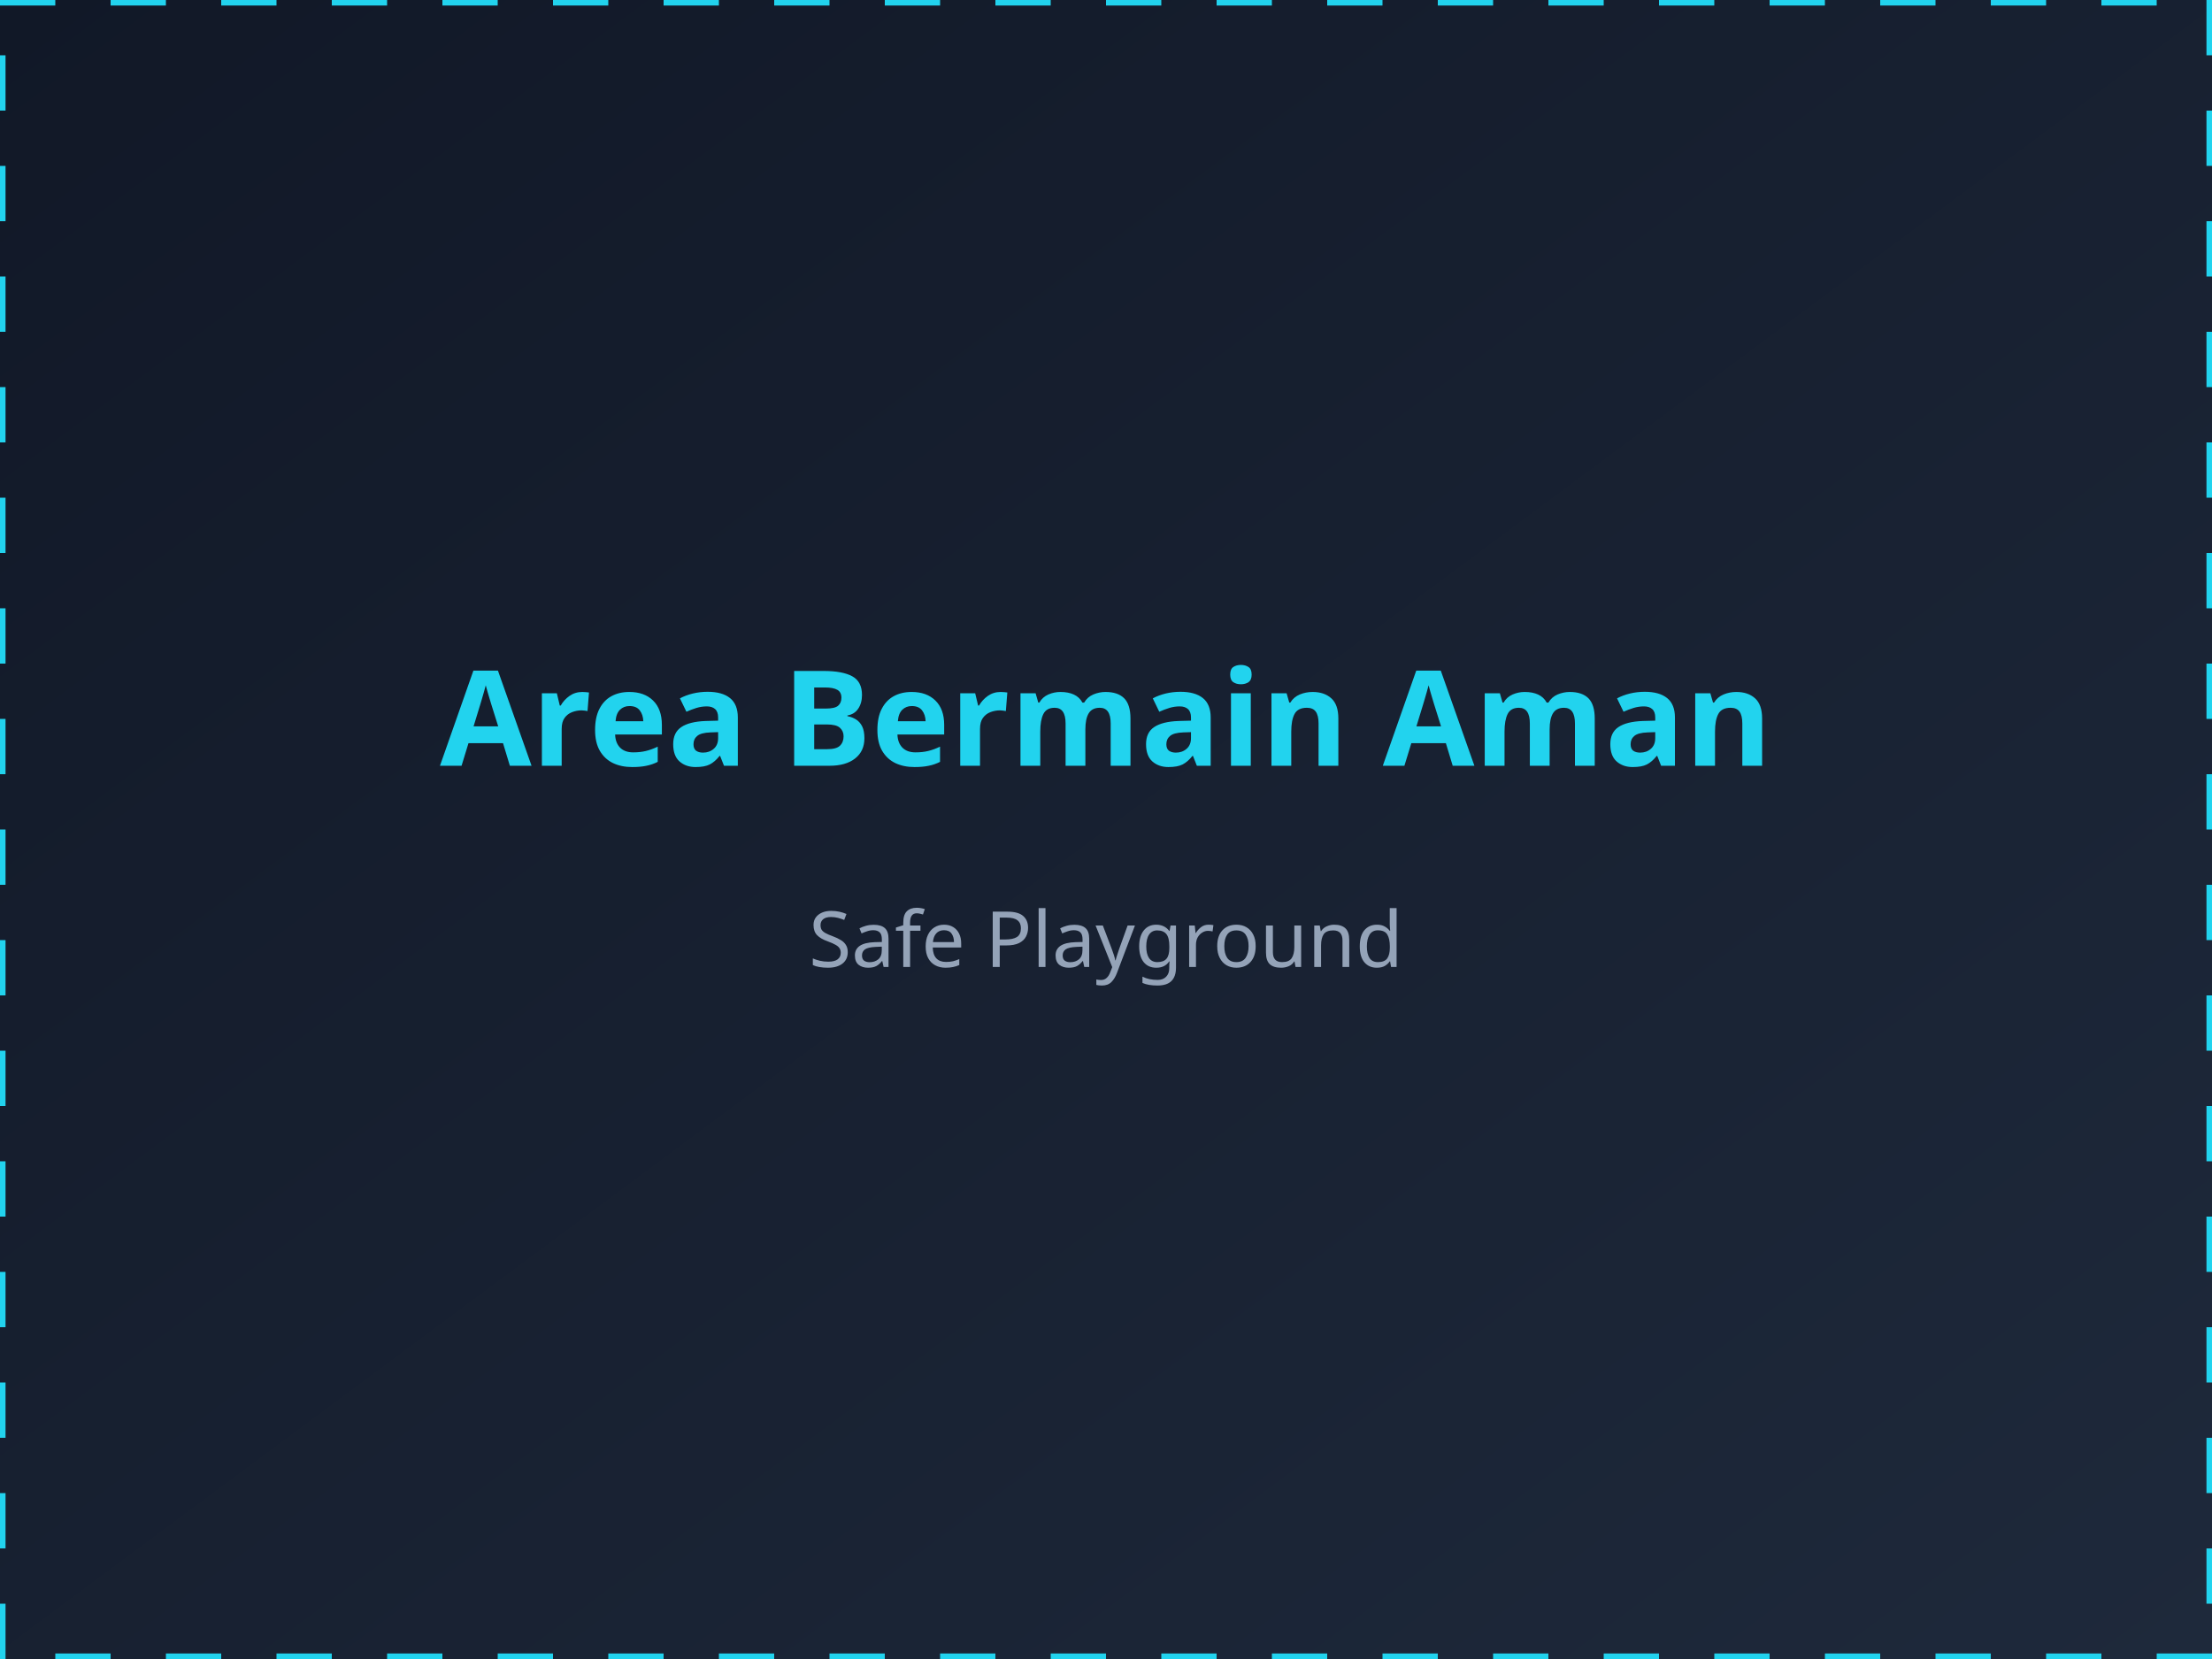
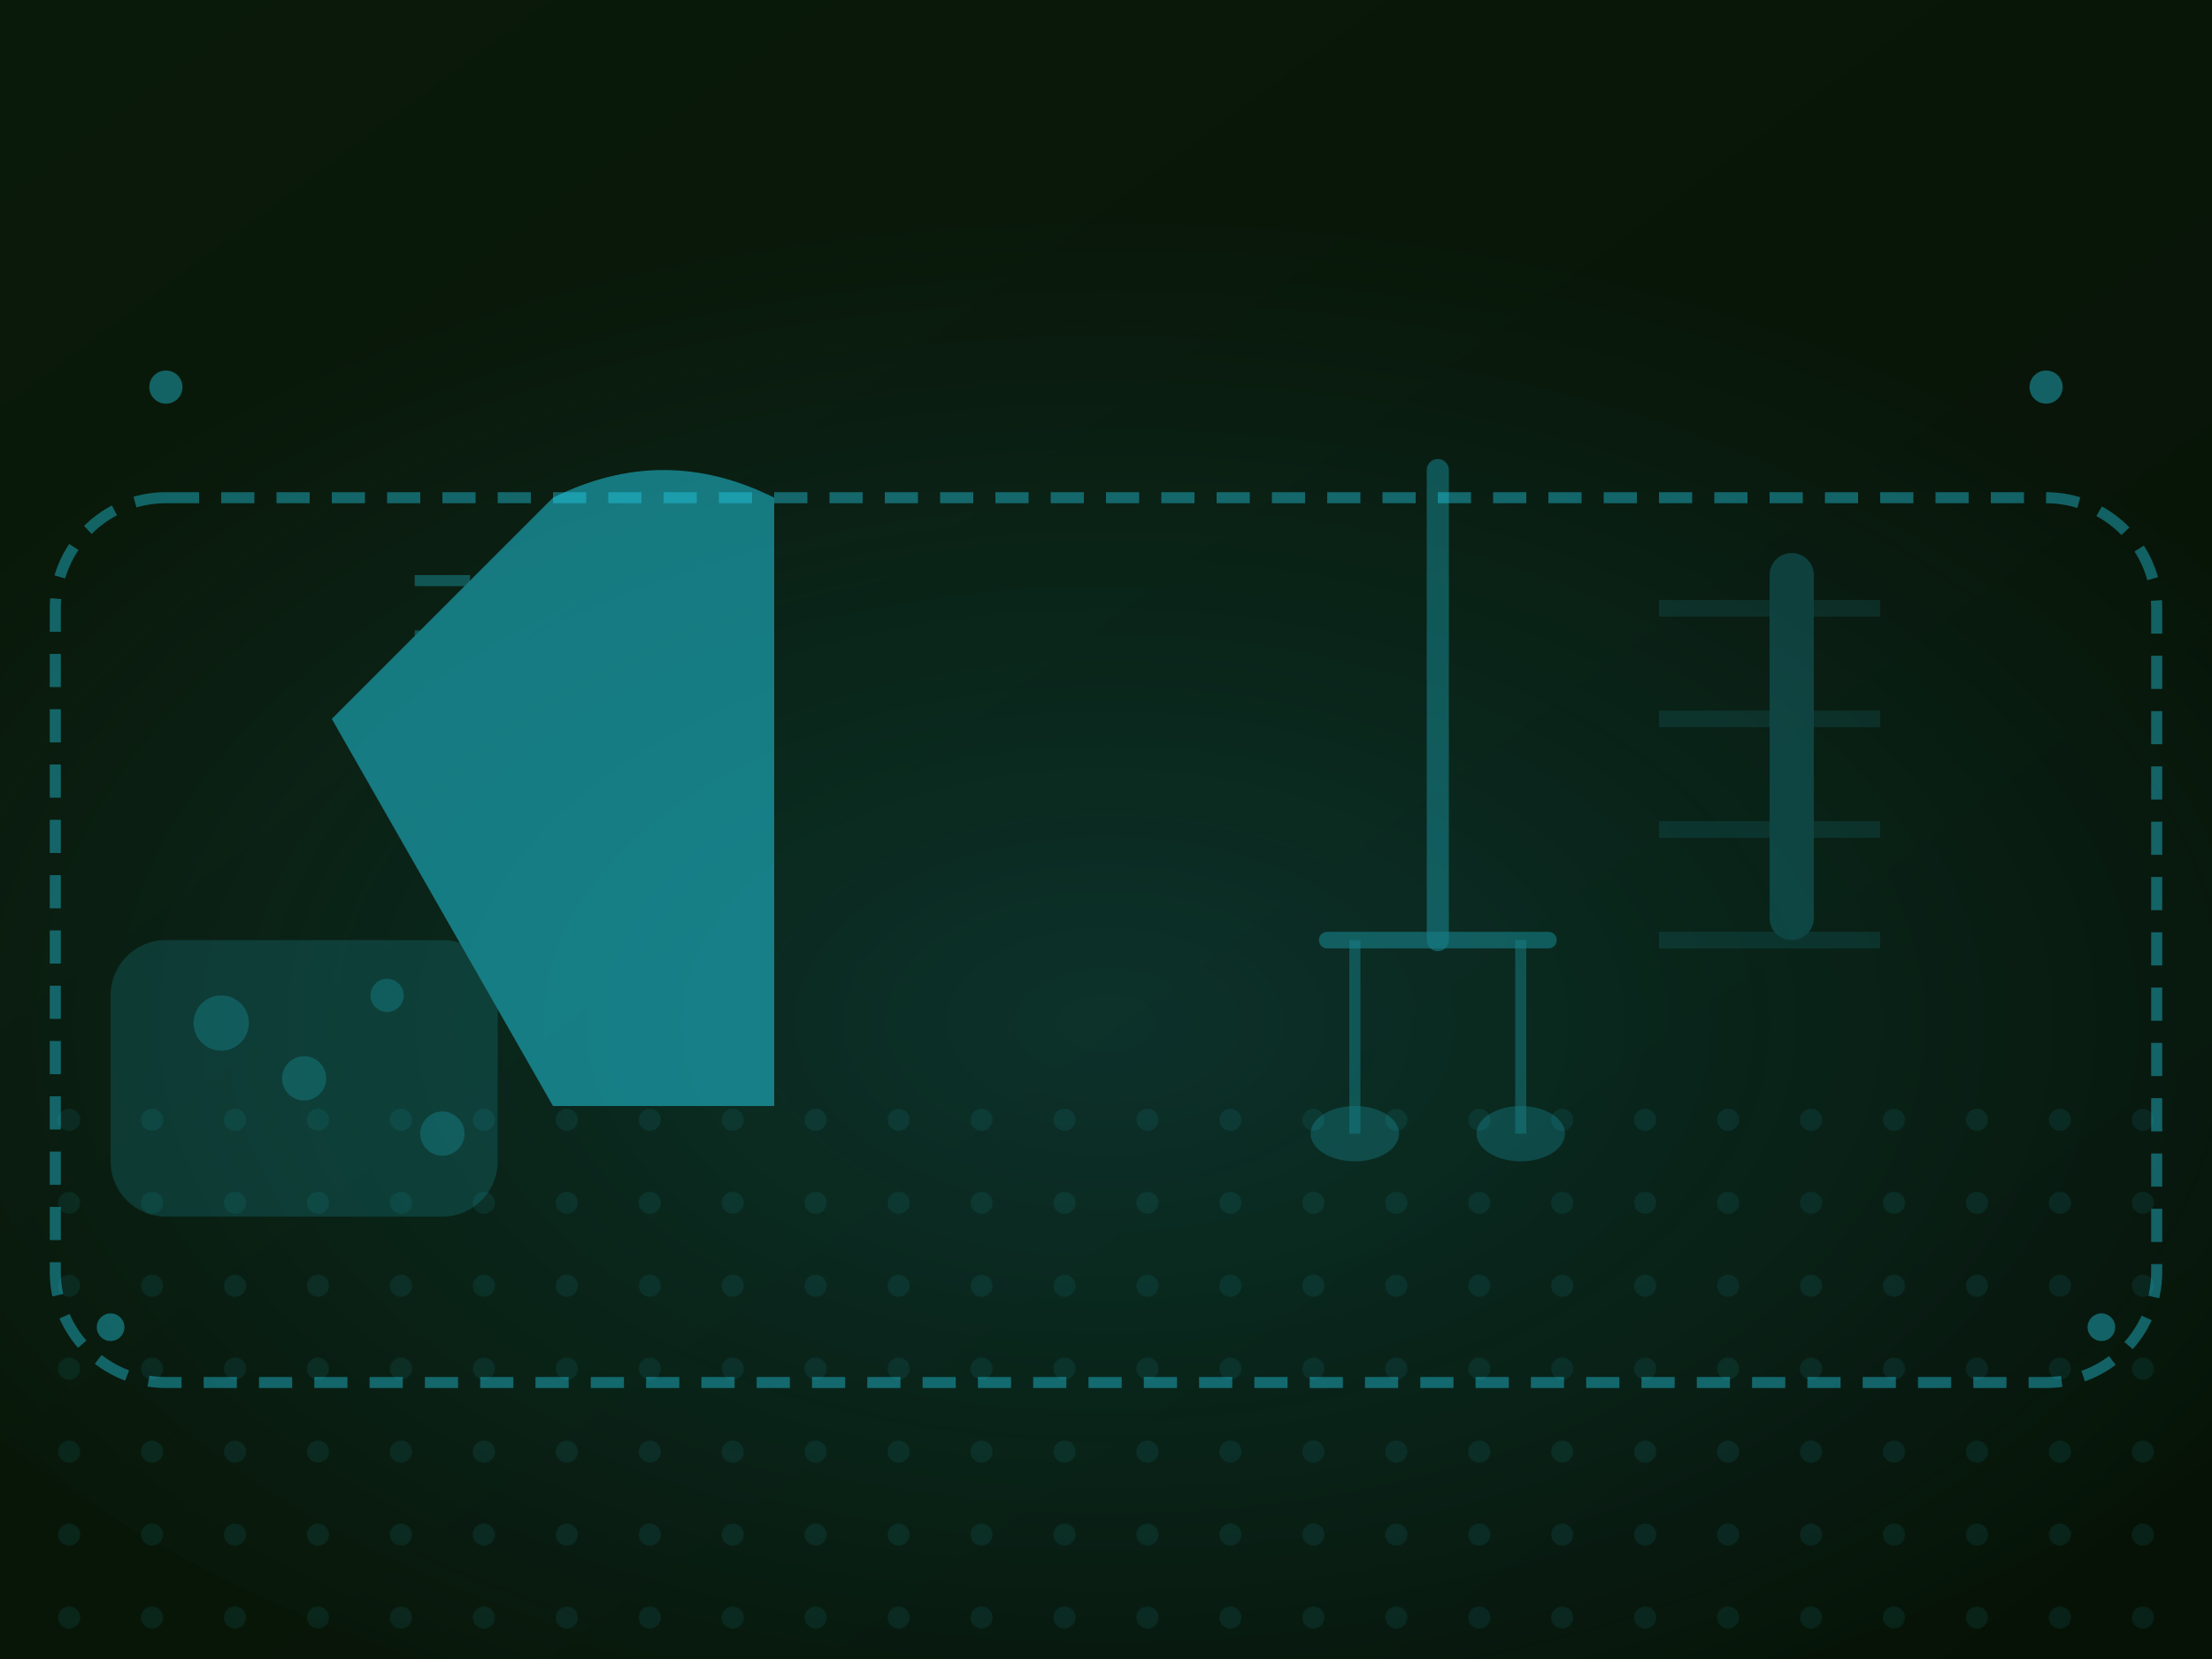
<svg xmlns="http://www.w3.org/2000/svg" viewBox="0 0 400 300" width="400" height="300">
  <defs>
    <linearGradient id="bg" x1="0%" y1="0%" x2="100%" y2="100%">
-       <stop offset="0%" style="stop-color:#111827;stop-opacity:1" />
-       <stop offset="100%" style="stop-color:#1e293b;stop-opacity:1" />
+       <stop offset="0%" stop-color="#0a1a0a" />
+       <stop offset="100%" stop-color="#061206" />
    </linearGradient>
+     <radialGradient id="playgroundGlow" cx="50%" cy="55%" r="70%">
+       <stop offset="0%" stop-color="#22d3ee" stop-opacity="0.15" />
+       <stop offset="70%" stop-color="#22d3ee" stop-opacity="0" />
+     </radialGradient>
  </defs>
  <rect width="400" height="300" fill="url(#bg)" />
-   <rect x="0" y="0" width="400" height="300" fill="none" stroke="#22d3ee" stroke-width="2" stroke-dasharray="10,10" />
-   <text x="200" y="130" font-family="system-ui, sans-serif" font-size="24" fill="#22d3ee" text-anchor="middle" dominant-baseline="middle" font-weight="600">Area Bermain Aman</text>
-   <text x="200" y="170" font-family="system-ui, sans-serif" font-size="14" fill="#94a3b8" text-anchor="middle" dominant-baseline="middle">Safe Playground</text>
+   <ellipse cx="200" cy="170" rx="250" ry="150" fill="url(#playgroundGlow)" />
+   <g transform="translate(200, 150)">
+     <pattern id="rubber" width="15" height="15" patternUnits="userSpaceOnUse">
+       <circle cx="7.5" cy="7.5" r="2" fill="#22d3ee" opacity="0.08" />
+     </pattern>
+     <rect x="-200" y="50" width="400" height="100" fill="url(#rubber)" />
+     <g fill="#22d3ee" opacity="0.5">
+       <path d="M-140,-20 L-100,-60 Q-80,-70 -60,-60 L-60,50 L-100,50 Z" />
+       <path d="M-125,-45 L-115,-45 M-125,-35 L-115,-35" stroke="#22d3ee" stroke-width="2" fill="none" opacity="0.6" />
+       <line x1="60" y1="-65" x2="60" y2="20" stroke="#22d3ee" stroke-width="4" stroke-linecap="round" opacity="0.6" />
+       <g transform="translate(60, 20)">
+         <line x1="-20" y1="0" x2="20" y2="0" stroke="#22d3ee" stroke-width="3" stroke-linecap="round" opacity="0.6" />
+         <line x1="-15" y1="0" x2="-15" y2="35" stroke="#22d3ee" stroke-width="2" opacity="0.5" />
+         <ellipse cx="-15" cy="35" rx="8" ry="5" fill="#22d3ee" opacity="0.4" />
+         <line x1="15" y1="0" x2="15" y2="35" stroke="#22d3ee" stroke-width="2" opacity="0.5" />
+         <ellipse cx="15" cy="35" rx="8" ry="5" fill="#22d3ee" opacity="0.4" />
+       </g>
+       <g fill="#22d3ee" opacity="0.4">
+         <rect x="120" y="-50" width="8" height="70" rx="4" />
+         <line x1="100" y1="-40" x2="140" y2="-40" stroke="#22d3ee" stroke-width="3" opacity="0.5" />
+         <line x1="100" y1="-20" x2="140" y2="-20" stroke="#22d3ee" stroke-width="3" opacity="0.5" />
+         <line x1="100" y1="0" x2="140" y2="0" stroke="#22d3ee" stroke-width="3" opacity="0.5" />
+         <line x1="100" y1="20" x2="140" y2="20" stroke="#22d3ee" stroke-width="3" opacity="0.5" />
+       </g>
+       <rect x="-180" y="20" width="70" height="50" rx="10" fill="#22d3ee" opacity="0.3" />
+       <g fill="#22d3ee" opacity="0.5">
+         <circle cx="-160" cy="35" r="5" />
+         <circle cx="-145" cy="45" r="4" />
+         <circle cx="-130" cy="30" r="3" />
+         <circle cx="-120" cy="55" r="4" />
+       </g>
+     </g>
+     <g stroke="#22d3ee" stroke-width="2" fill="none" opacity="0.4" stroke-dasharray="6,4">
+       <rect x="-190" y="-60" width="380" height="160" rx="20" />
+     </g>
+     <g fill="#22d3ee" opacity="0.4">
+       <circle cx="-170" cy="-80" r="3" />
+       <circle cx="170" cy="-80" r="3" />
+       <circle cx="-180" cy="90" r="2.5" />
+       <circle cx="180" cy="90" r="2.5" />
+     </g>
+   </g>
</svg>
